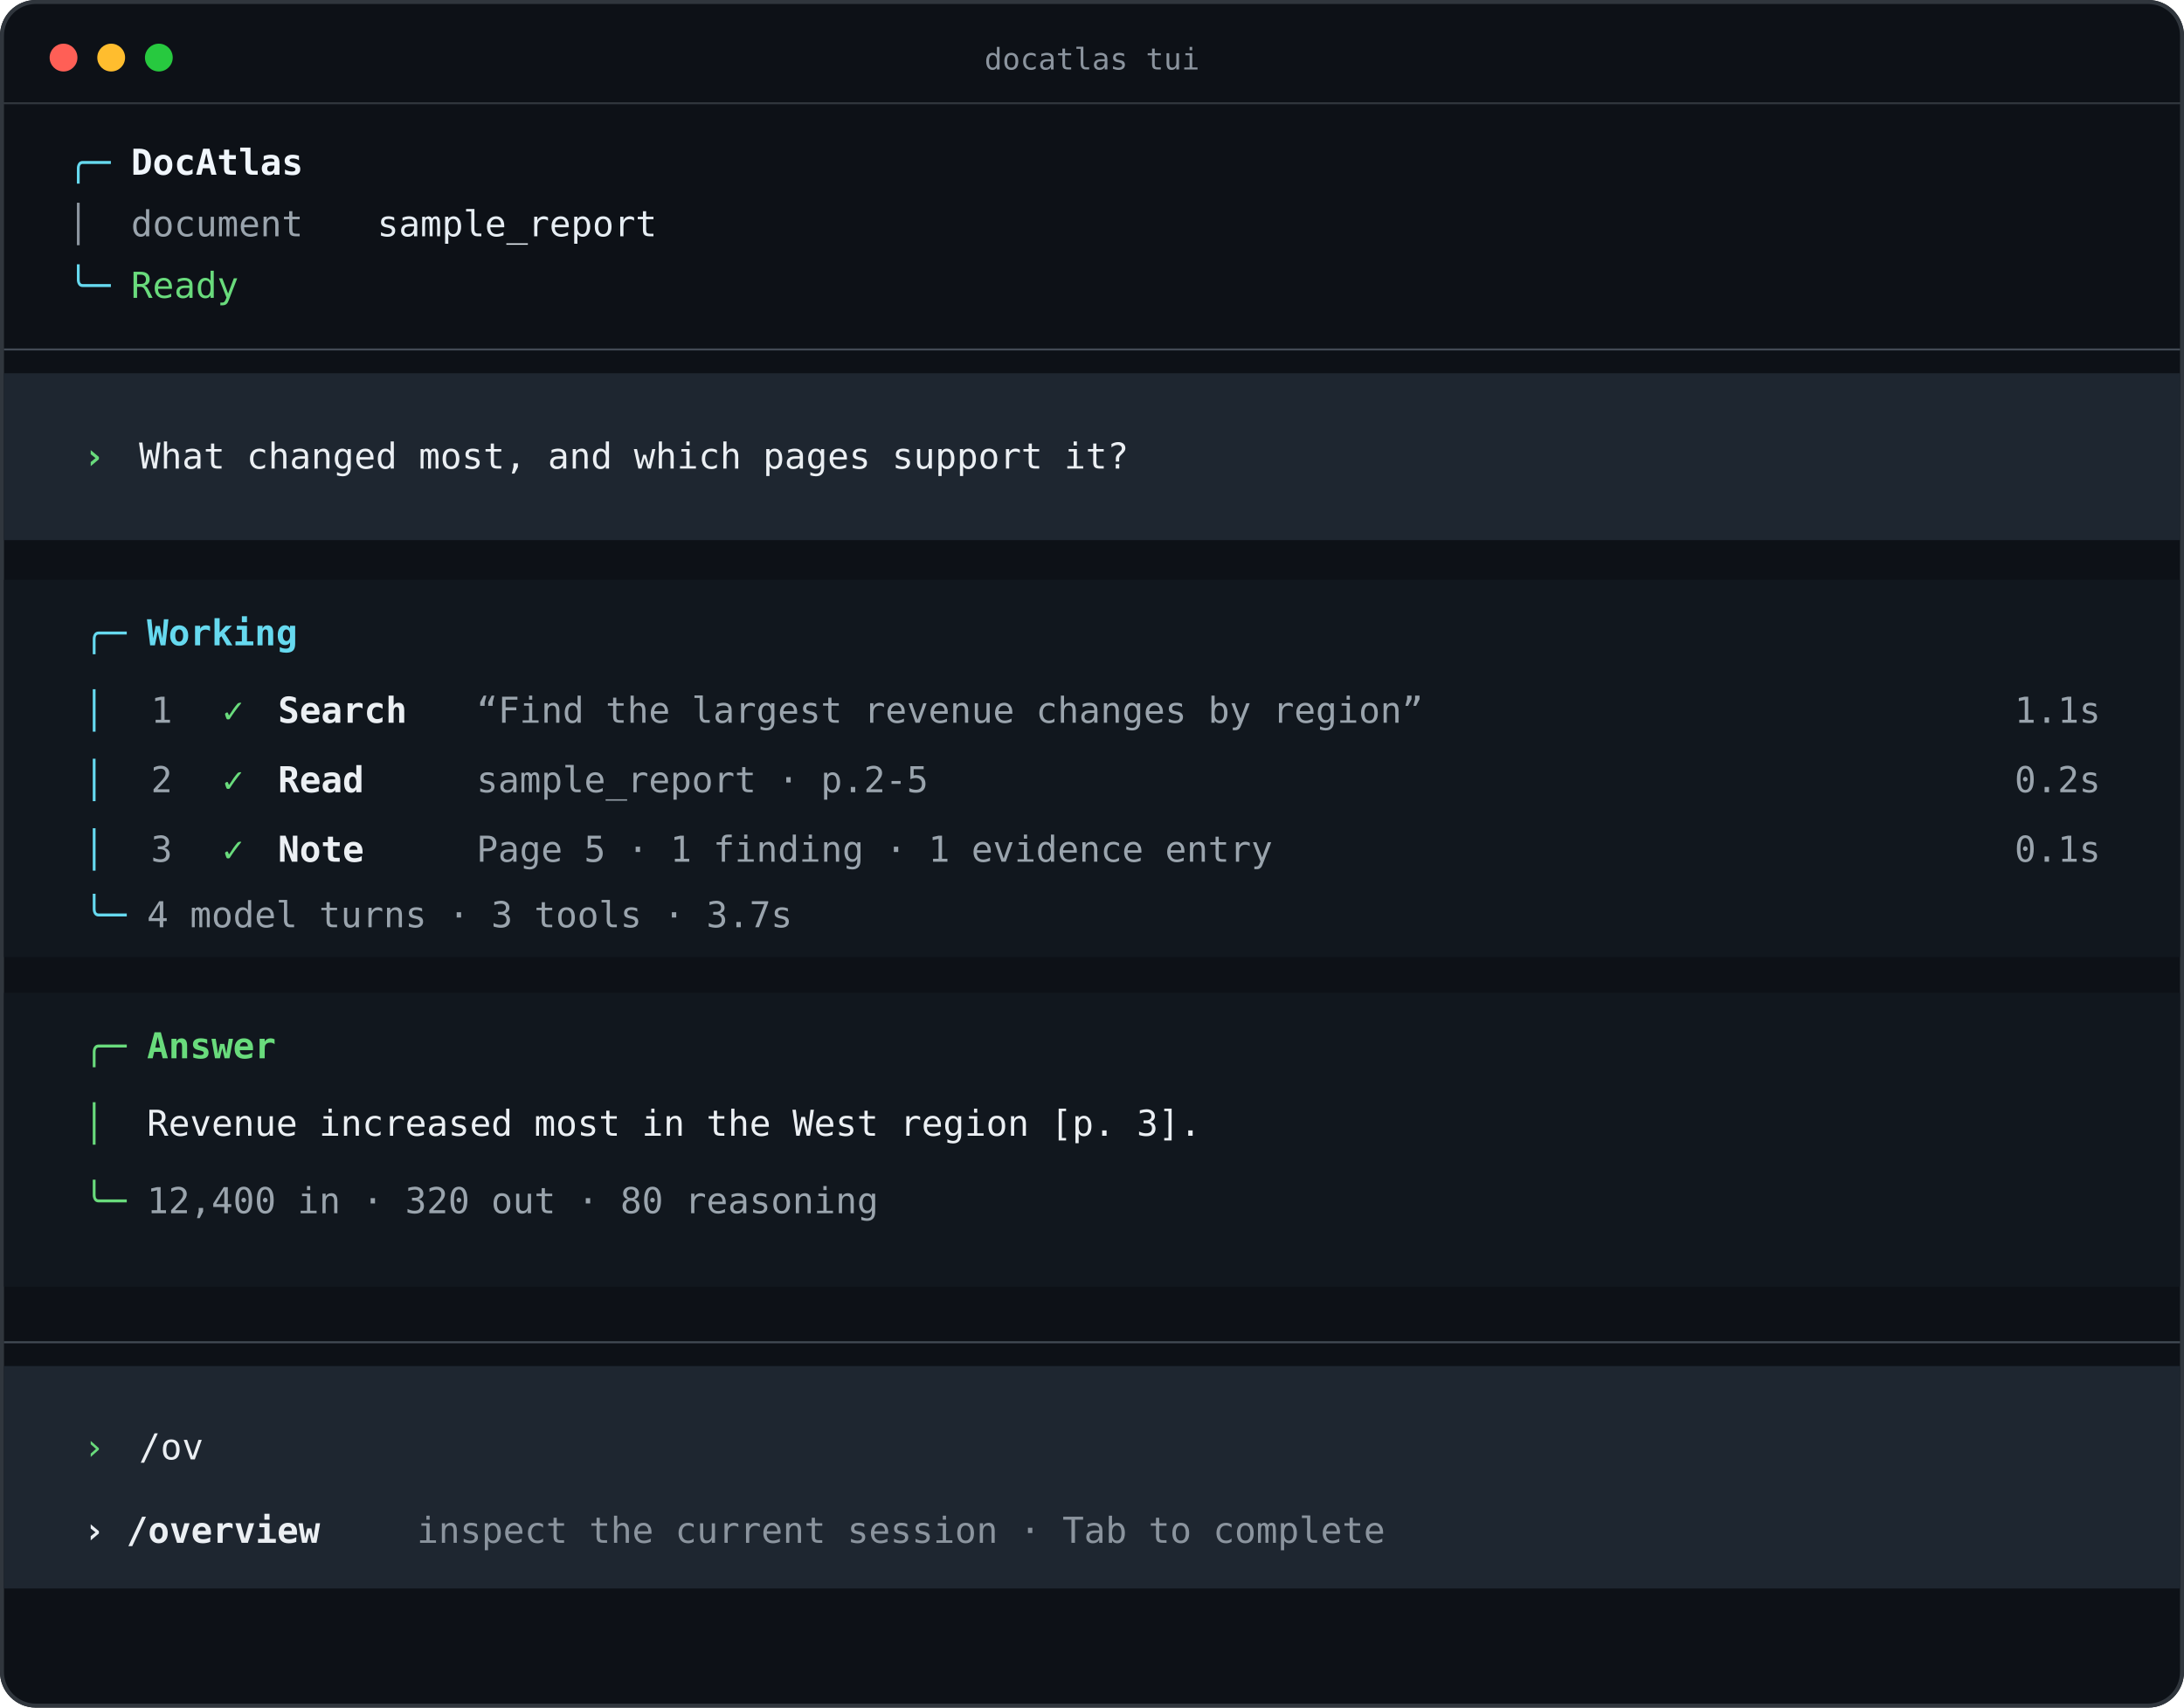
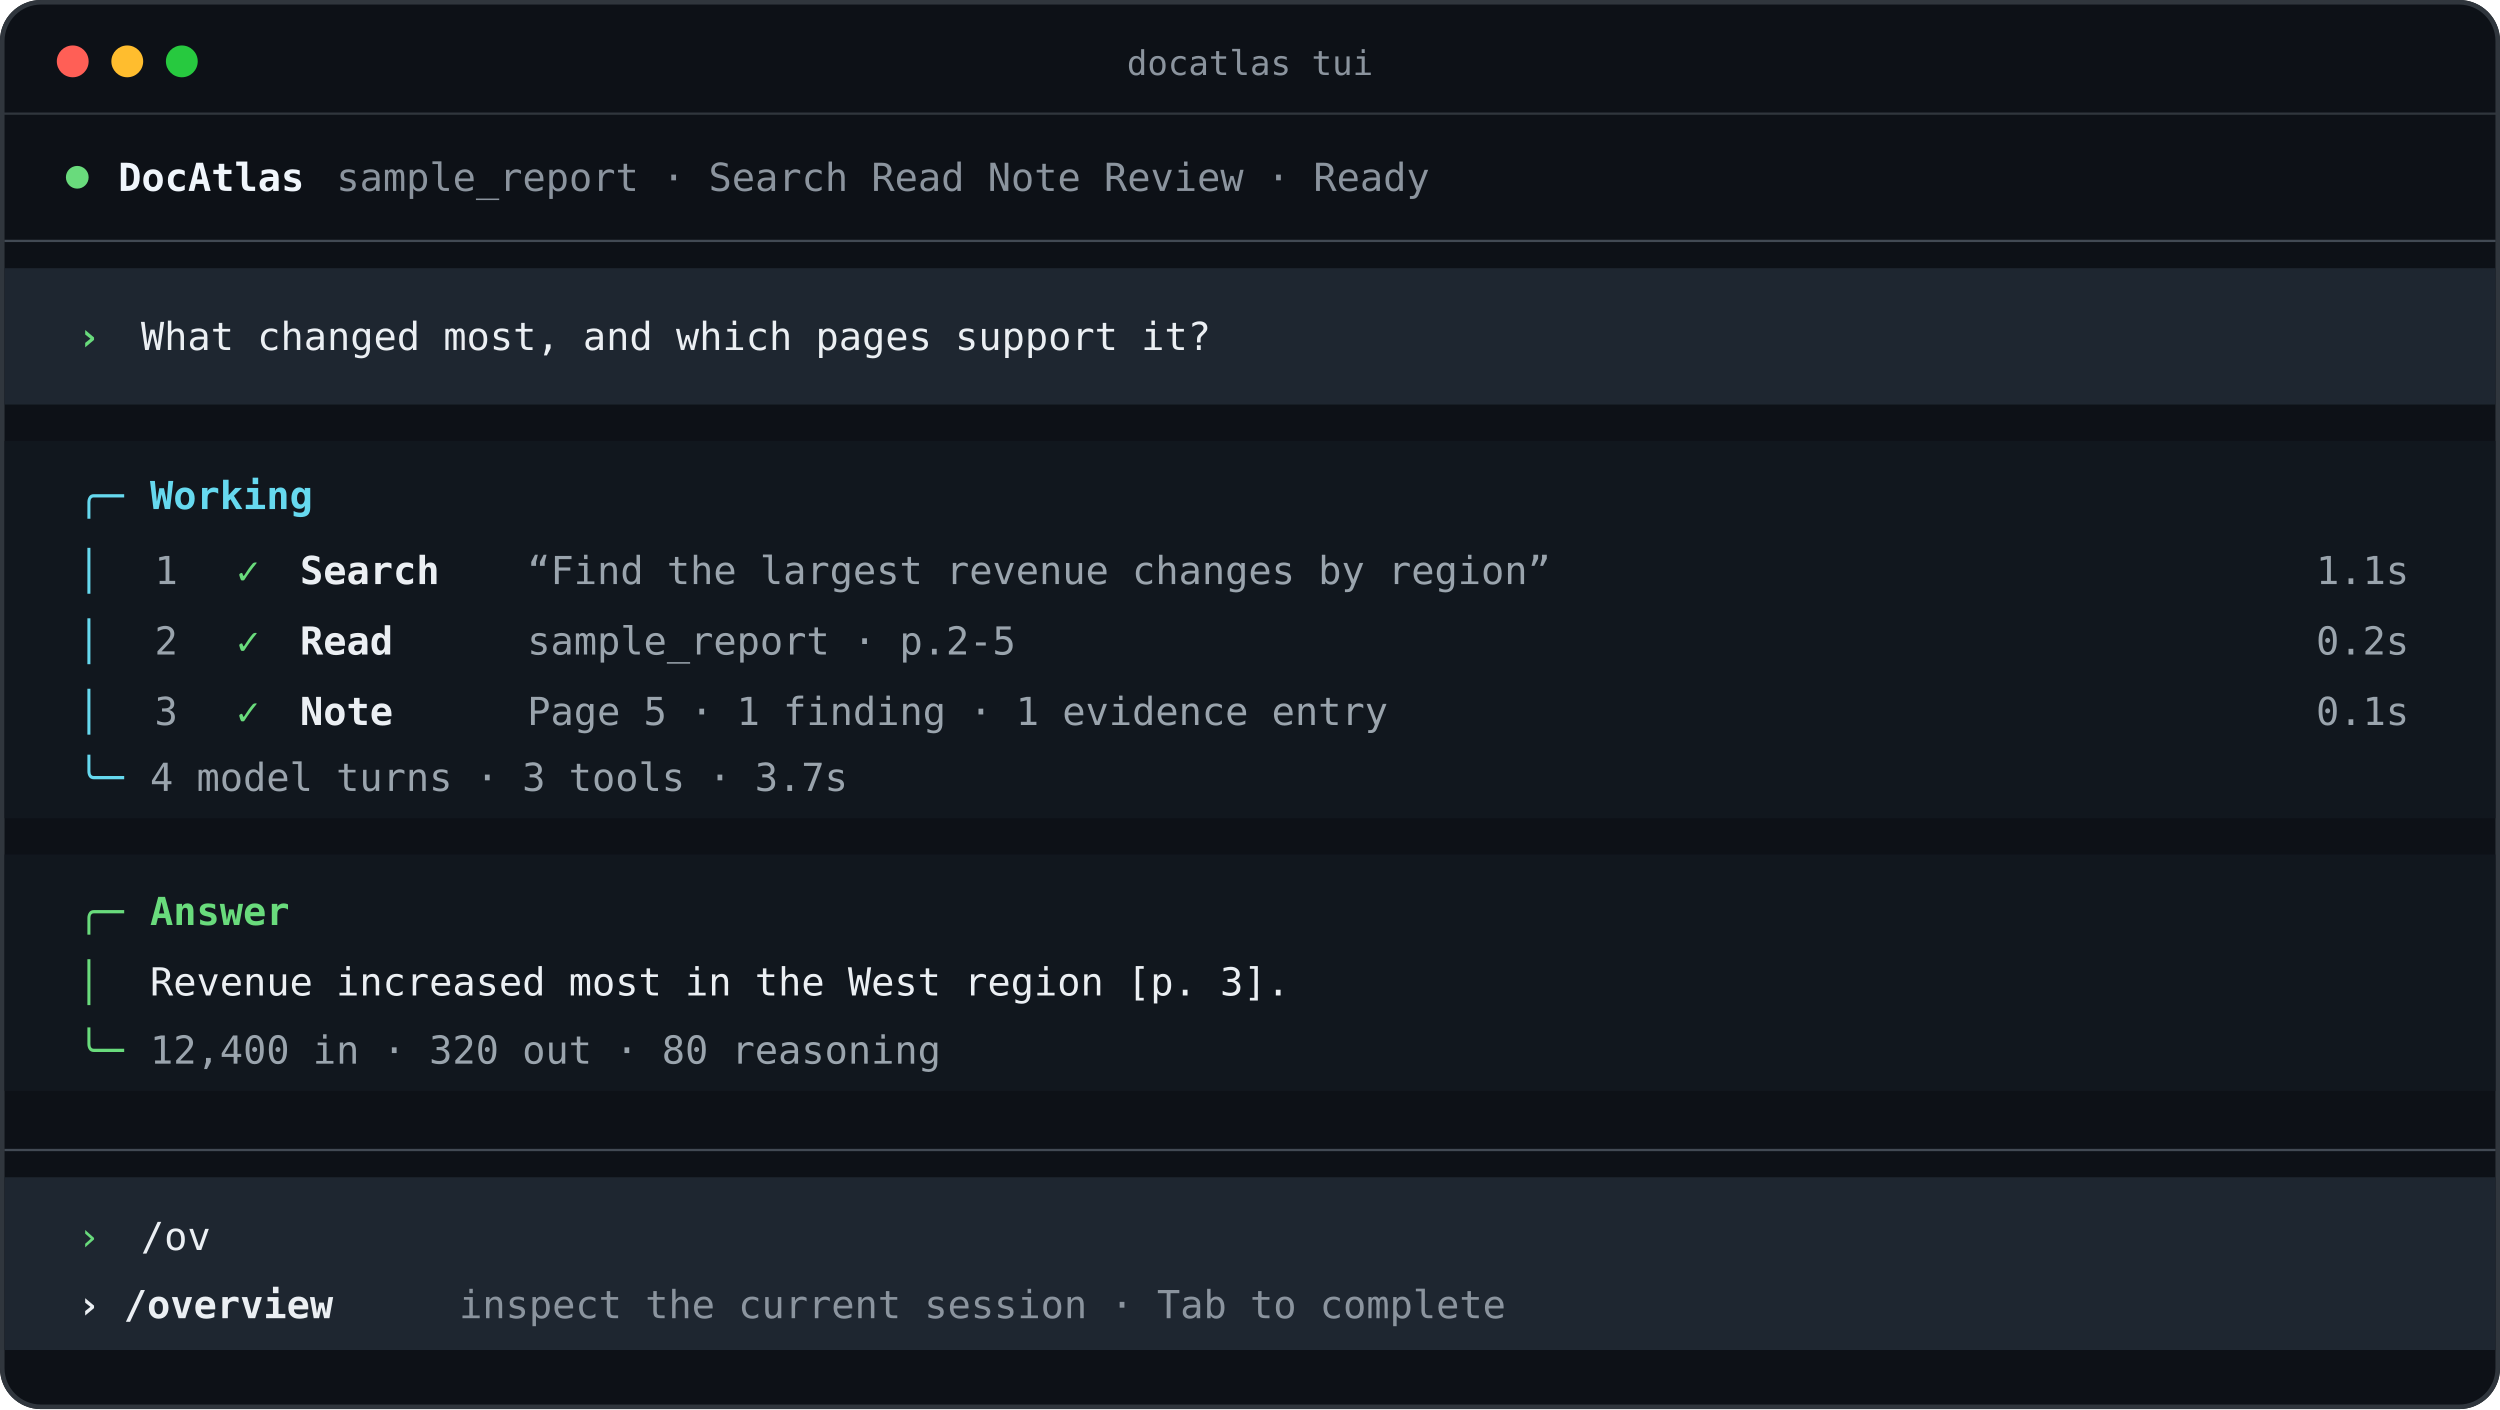
- <svg xmlns="http://www.w3.org/2000/svg" width="1100" height="860" viewBox="0 0 1100 860" role="img" aria-labelledby="title desc">
-   <rect width="1100" height="860" rx="18" fill="#0d1117" />
-   <rect x="1" y="1" width="1098" height="858" rx="17" fill="none" stroke="#30363d" stroke-width="2" />
-   <circle cx="32" cy="29" r="7" fill="#ff5f56" />
-   <circle cx="56" cy="29" r="7" fill="#ffbd2e" />
-   <circle cx="80" cy="29" r="7" fill="#27c93f" />
-   <text x="550" y="35" text-anchor="middle" fill="#8b949e" font-family="ui-monospace, SFMono-Regular, Consolas, monospace" font-size="15">docatlas tui</text>
-   <line x1="0" y1="52" x2="1100" y2="52" stroke="#30363d" />
-   <g font-family="ui-monospace, SFMono-Regular, Consolas, monospace" font-size="18">
-     <text x="34" y="88" fill="#66d9ef">╭─</text>
-     <text x="66" y="88" fill="#f0f6fc" font-weight="700">DocAtlas</text>
-     <text x="34" y="119" fill="#8b949e">│</text>
-     <text x="66" y="119" fill="#9aa4ad">document</text>
-     <text x="190" y="119" fill="#e6edf3">sample_report</text>
-     <text x="34" y="150" fill="#66d9ef">╰─</text>
-     <text x="66" y="150" fill="#69db7c">Ready</text>
-     <line x1="2" y1="176" x2="1098" y2="176" stroke="#59636e" opacity="0.7" />
-     <rect x="2" y="188" width="1096" height="84" fill="#1e2630" />
-     <text x="42" y="236" fill="#69db7c" font-weight="700">›</text>
-     <text x="70" y="236" fill="#ebeff3">What changed most, and which pages support it?</text>
-     <rect x="2" y="292" width="1096" height="190" fill="#11171e" />
-     <text x="42" y="325" fill="#66d9ef">╭─</text>
-     <text x="74" y="325" fill="#66d9ef" font-weight="700">Working</text>
-     <text x="42" y="364" fill="#66d9ef">│</text>
-     <text x="76" y="364" fill="#9aa4ad">1</text>
-     <text x="112" y="364" fill="#69db7c">✓</text>
-     <text x="140" y="364" fill="#ebeff3" font-weight="700">Search</text>
-     <text x="240" y="364" fill="#9aa4ad">“Find the largest revenue changes by region”</text>
-     <text x="1058" y="364" text-anchor="end" fill="#9aa4ad">1.1s</text>
-     <text x="42" y="399" fill="#66d9ef">│</text>
-     <text x="76" y="399" fill="#9aa4ad">2</text>
-     <text x="112" y="399" fill="#69db7c">✓</text>
-     <text x="140" y="399" fill="#ebeff3" font-weight="700">Read</text>
-     <text x="240" y="399" fill="#9aa4ad">sample_report · p.2-5</text>
-     <text x="1058" y="399" text-anchor="end" fill="#9aa4ad">0.2s</text>
-     <text x="42" y="434" fill="#66d9ef">│</text>
-     <text x="76" y="434" fill="#9aa4ad">3</text>
-     <text x="112" y="434" fill="#69db7c">✓</text>
-     <text x="140" y="434" fill="#ebeff3" font-weight="700">Note</text>
-     <text x="240" y="434" fill="#9aa4ad">Page 5 · 1 finding · 1 evidence entry</text>
-     <text x="1058" y="434" text-anchor="end" fill="#9aa4ad">0.1s</text>
-     <text x="42" y="467" fill="#66d9ef">╰─</text>
-     <text x="74" y="467" fill="#9aa4ad">4 model turns · 3 tools · 3.7s</text>
-     <rect x="2" y="500" width="1096" height="148" fill="#11171e" />
-     <text x="42" y="533" fill="#69db7c">╭─</text>
-     <text x="74" y="533" fill="#69db7c" font-weight="700">Answer</text>
-     <text x="42" y="572" fill="#69db7c">│</text>
-     <text x="74" y="572" fill="#ebeff3">Revenue increased most in the West region [p. 3].</text>
-     <text x="42" y="611" fill="#69db7c">╰─</text>
-     <text x="74" y="611" fill="#9aa4ad">12,400 in · 320 out · 80 reasoning</text>
-     <line x1="2" y1="676" x2="1098" y2="676" stroke="#59636e" opacity="0.7" />
-     <rect x="2" y="688" width="1096" height="112" fill="#1e2630" />
-     <text x="42" y="735" fill="#69db7c">›</text>
-     <text x="70" y="735" fill="#ebeff3">/ov</text>
-     <text x="42" y="777" fill="#ebeff3" font-weight="700">› /overview</text>
-     <text x="210" y="777" fill="#8b949e">inspect the current session · Tab to complete</text>
+ <svg xmlns="http://www.w3.org/2000/svg" width="1100" height="620" viewBox="0 0 1100 620" role="img" aria-labelledby="title desc">
+   <rect width="1100" height="620" rx="18" fill="#0d1117" />
+   <rect x="1" y="1" width="1098" height="618" rx="17" fill="none" stroke="#30363d" stroke-width="2" />
+   <circle cx="32" cy="27" r="7" fill="#ff5f56" />
+   <circle cx="56" cy="27" r="7" fill="#ffbd2e" />
+   <circle cx="80" cy="27" r="7" fill="#27c93f" />
+   <text x="550" y="33" text-anchor="middle" fill="#8b949e" font-family="ui-monospace, SFMono-Regular, Consolas, monospace" font-size="15">docatlas tui</text>
+   <line x1="0" y1="50" x2="1100" y2="50" stroke="#30363d" />
+   <g font-family="ui-monospace, SFMono-Regular, Consolas, monospace" font-size="17">
+     <circle cx="34" cy="78" r="5" fill="#69db7c" />
+     <text x="52" y="84" fill="#f0f6fc" font-weight="700">DocAtlas</text>
+     <text x="148" y="84" fill="#8b949e">sample_report · Search Read Note Review · Ready</text>
+     <line x1="2" y1="106" x2="1098" y2="106" stroke="#59636e" opacity="0.7" />
+     <rect x="2" y="118" width="1096" height="60" fill="#1e2630" />
+     <text x="34" y="154" fill="#69db7c" font-weight="700">›</text>
+     <text x="62" y="154" fill="#ebeff3">What changed most, and which pages support it?</text>
+     <rect x="2" y="194" width="1096" height="166" fill="#11171e" />
+     <text x="34" y="224" fill="#66d9ef">╭─</text>
+     <text x="66" y="224" fill="#66d9ef" font-weight="700">Working</text>
+     <text x="34" y="257" fill="#66d9ef">│</text>
+     <text x="68" y="257" fill="#9aa4ad">1</text>
+     <text x="104" y="257" fill="#69db7c">✓</text>
+     <text x="132" y="257" fill="#ebeff3" font-weight="700">Search</text>
+     <text x="232" y="257" fill="#9aa4ad">“Find the largest revenue changes by region”</text>
+     <text x="1060" y="257" text-anchor="end" fill="#9aa4ad">1.1s</text>
+     <text x="34" y="288" fill="#66d9ef">│</text>
+     <text x="68" y="288" fill="#9aa4ad">2</text>
+     <text x="104" y="288" fill="#69db7c">✓</text>
+     <text x="132" y="288" fill="#ebeff3" font-weight="700">Read</text>
+     <text x="232" y="288" fill="#9aa4ad">sample_report · p.2-5</text>
+     <text x="1060" y="288" text-anchor="end" fill="#9aa4ad">0.2s</text>
+     <text x="34" y="319" fill="#66d9ef">│</text>
+     <text x="68" y="319" fill="#9aa4ad">3</text>
+     <text x="104" y="319" fill="#69db7c">✓</text>
+     <text x="132" y="319" fill="#ebeff3" font-weight="700">Note</text>
+     <text x="232" y="319" fill="#9aa4ad">Page 5 · 1 finding · 1 evidence entry</text>
+     <text x="1060" y="319" text-anchor="end" fill="#9aa4ad">0.1s</text>
+     <text x="34" y="348" fill="#66d9ef">╰─</text>
+     <text x="66" y="348" fill="#9aa4ad">4 model turns · 3 tools · 3.7s</text>
+     <rect x="2" y="376" width="1096" height="104" fill="#11171e" />
+     <text x="34" y="407" fill="#69db7c">╭─</text>
+     <text x="66" y="407" fill="#69db7c" font-weight="700">Answer</text>
+     <text x="34" y="438" fill="#69db7c">│</text>
+     <text x="66" y="438" fill="#ebeff3">Revenue increased most in the West region [p. 3].</text>
+     <text x="34" y="468" fill="#69db7c">╰─</text>
+     <text x="66" y="468" fill="#9aa4ad">12,400 in · 320 out · 80 reasoning</text>
+     <line x1="2" y1="506" x2="1098" y2="506" stroke="#59636e" opacity="0.7" />
+     <rect x="2" y="518" width="1096" height="76" fill="#1e2630" />
+     <text x="34" y="550" fill="#69db7c">›</text>
+     <text x="62" y="550" fill="#ebeff3">/ov</text>
+     <text x="34" y="580" fill="#ebeff3" font-weight="700">› /overview</text>
+     <text x="202" y="580" fill="#8b949e">inspect the current session · Tab to complete</text>
  </g>
</svg>
